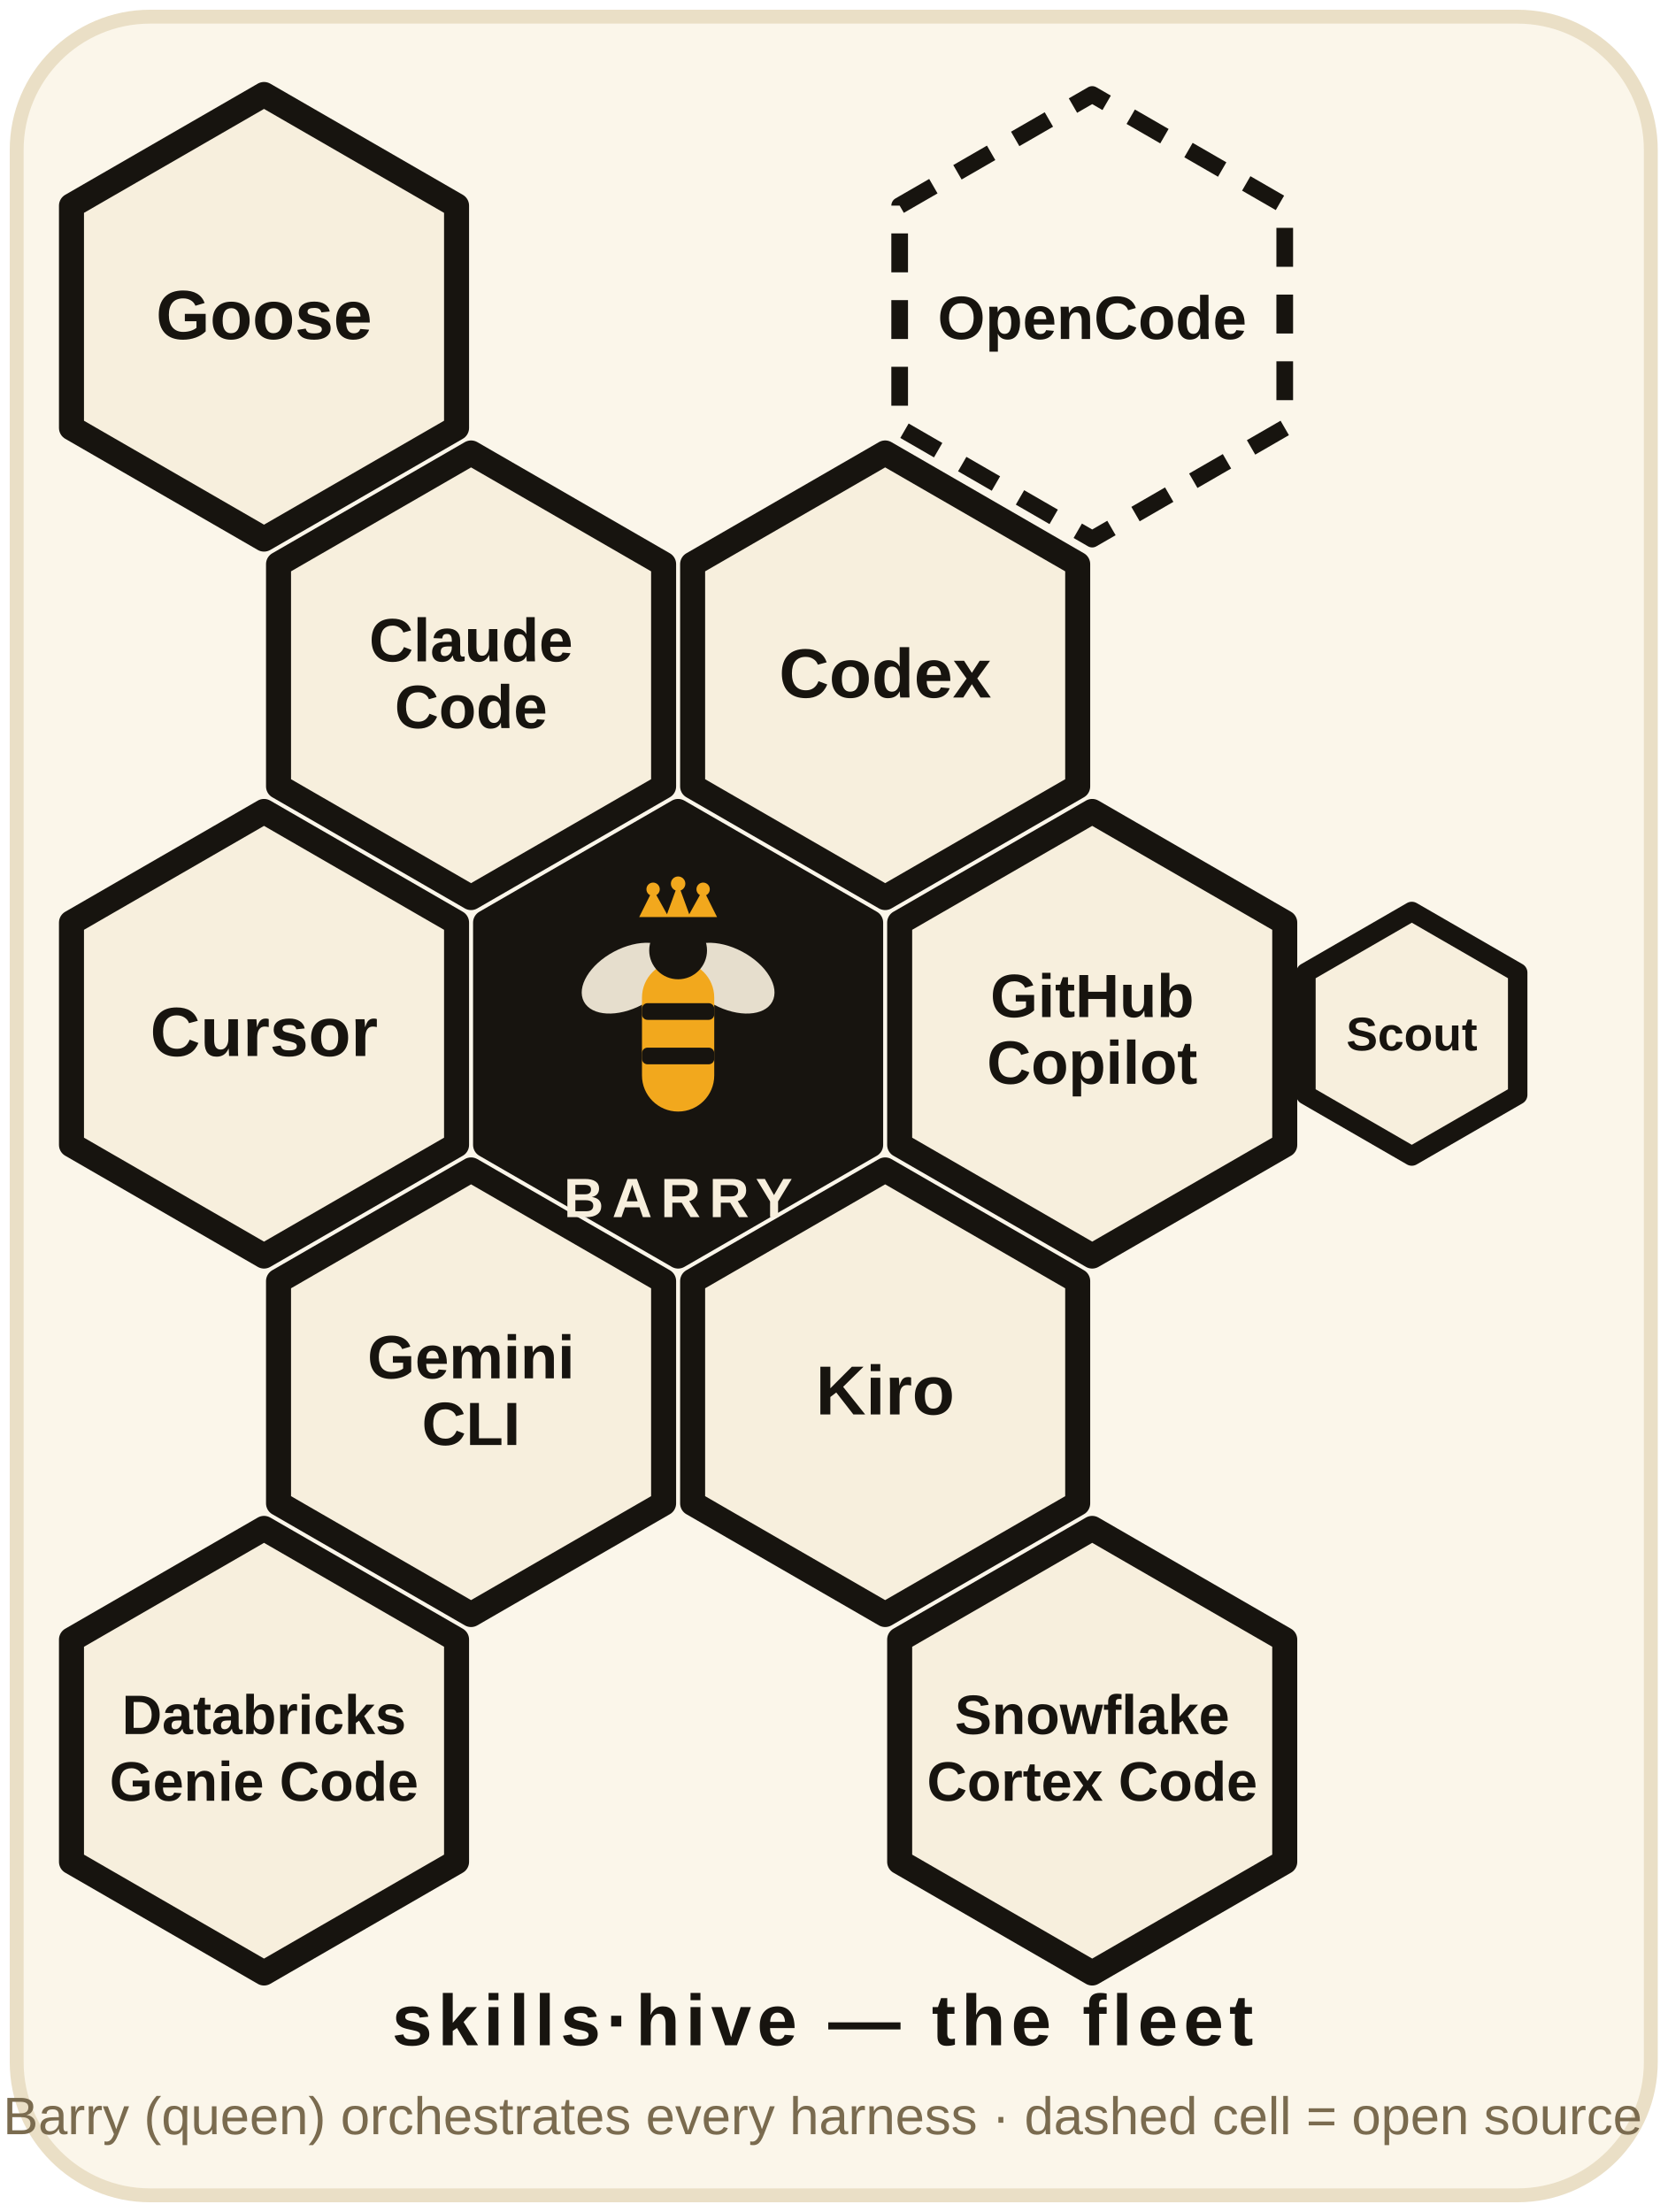
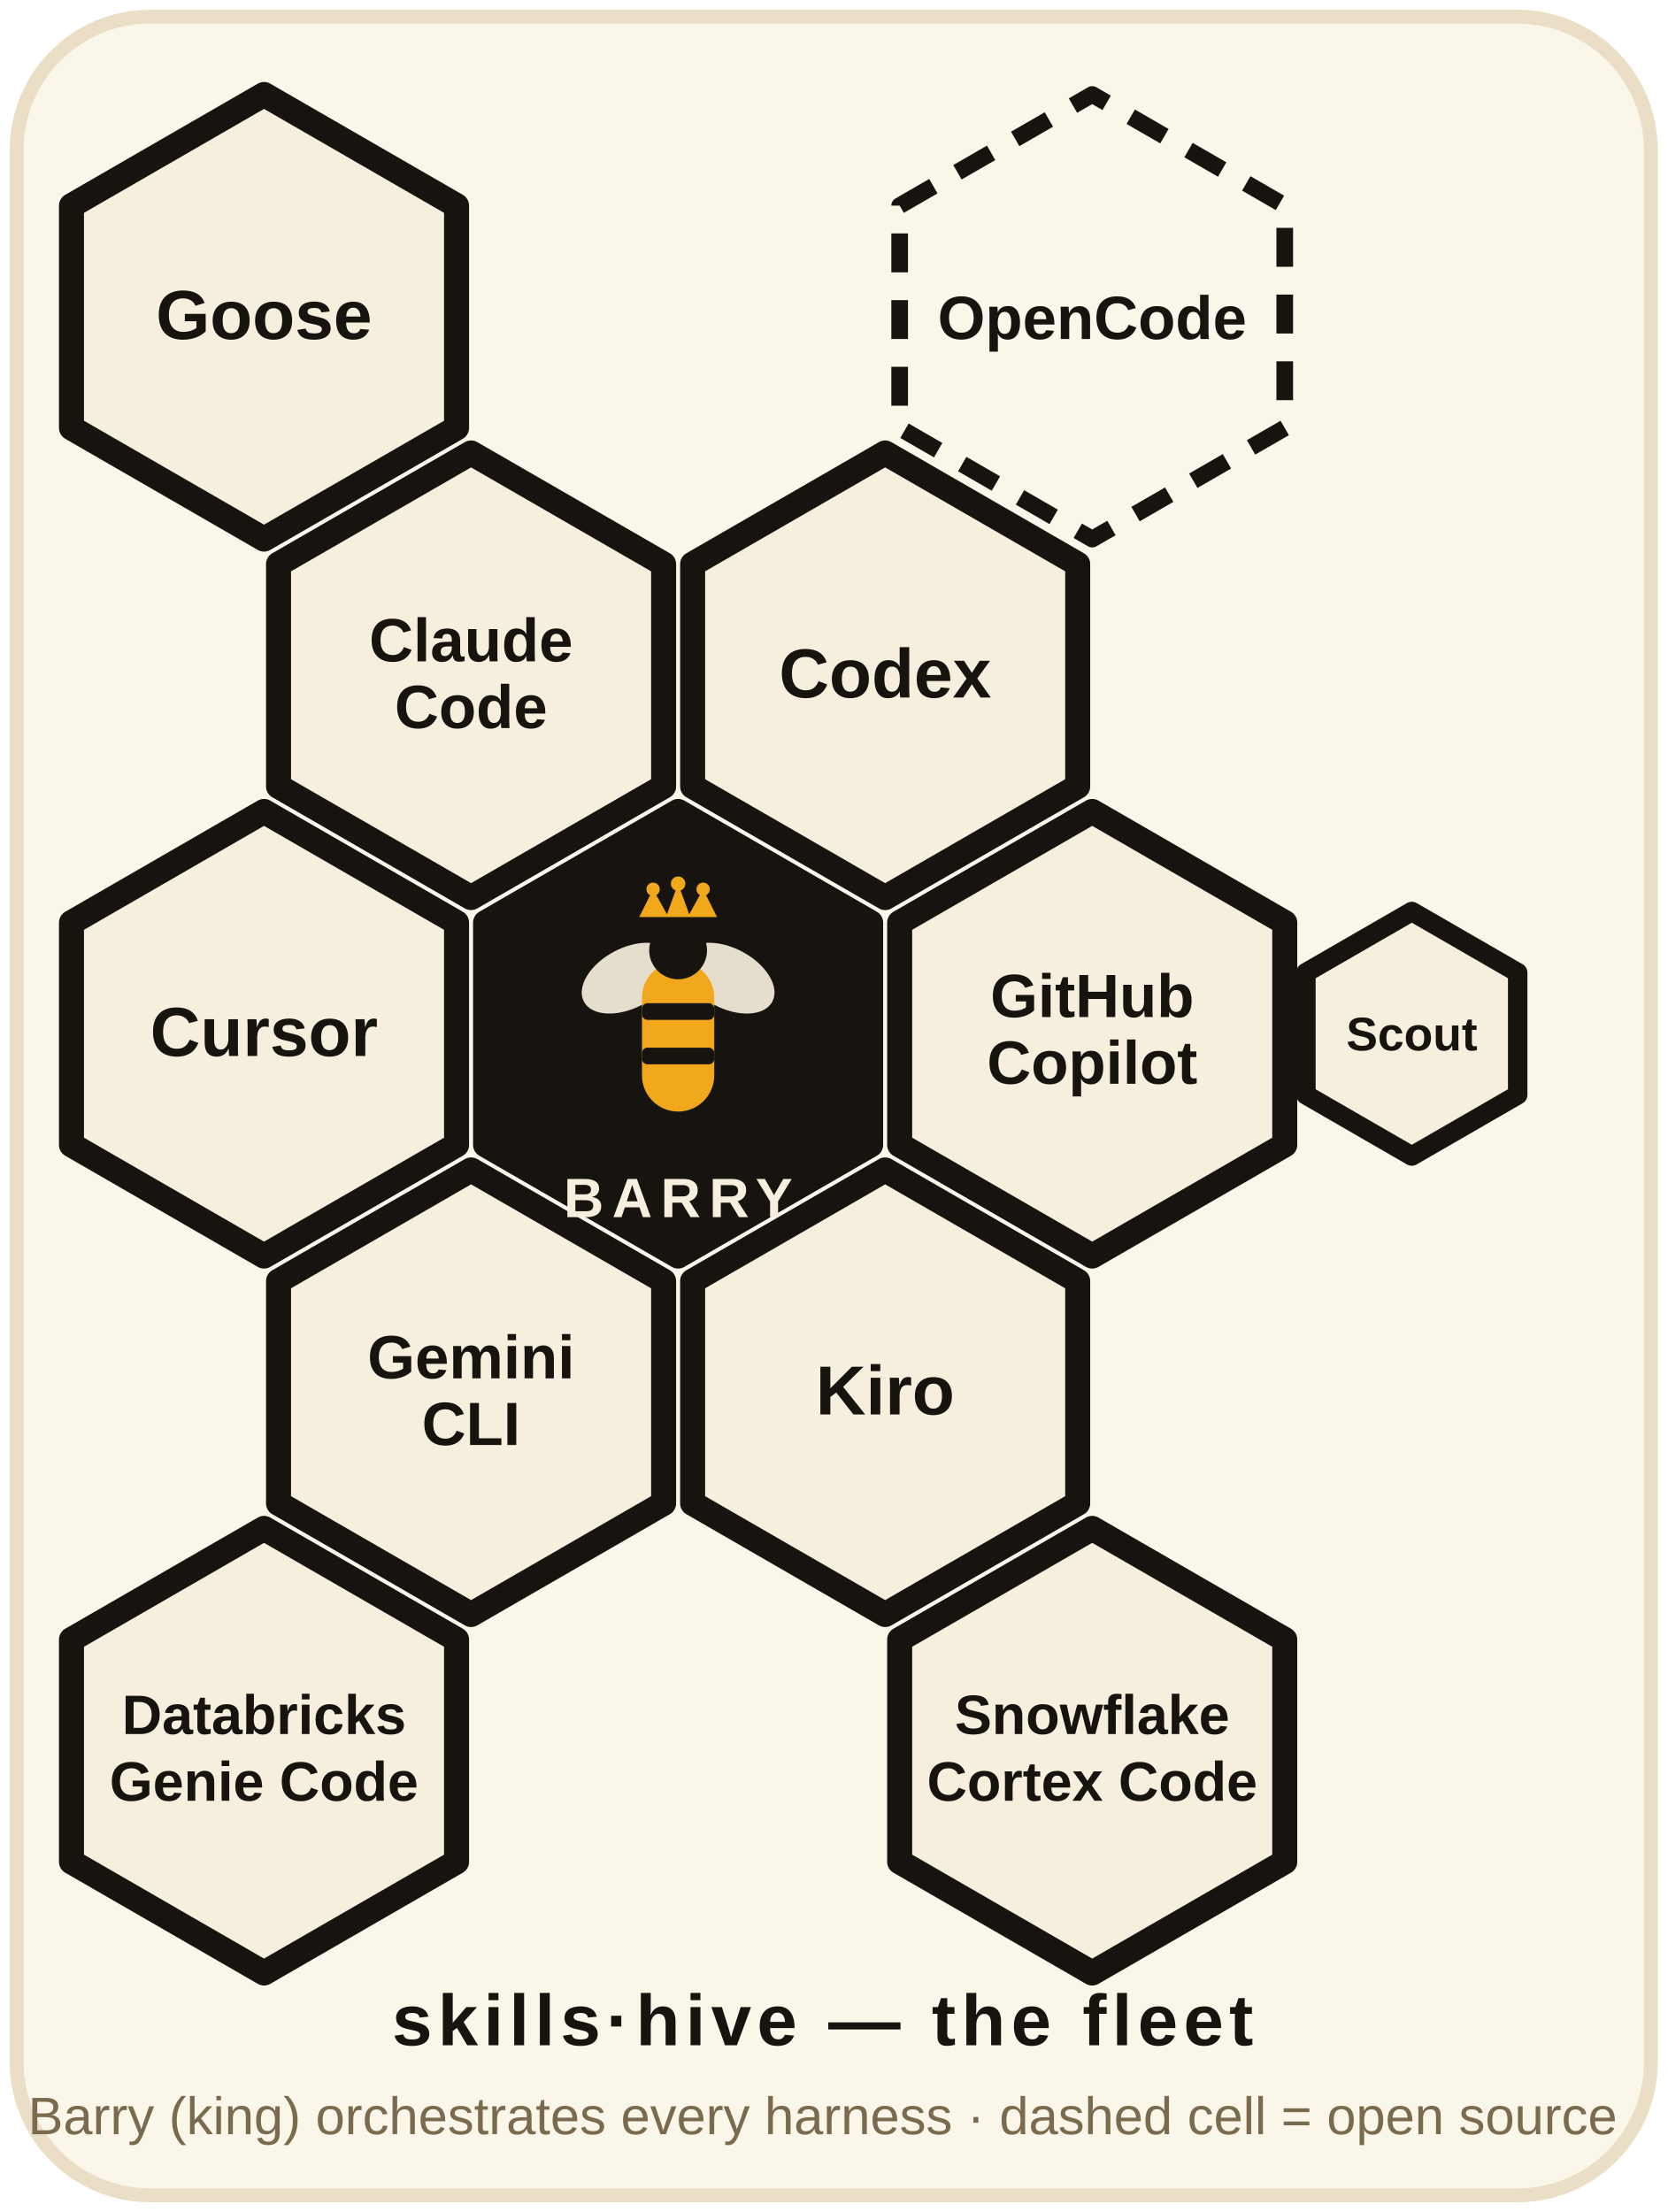
<svg xmlns="http://www.w3.org/2000/svg" viewBox="118 24 300 398" role="img" aria-label="skills-hive fleet map">
  <rect x="121" y="27" width="294" height="392" rx="24" fill="#FBF6EA" stroke="#EADFC6" stroke-width="2.5" />
  <rect x="347.5" y="206.5" width="9" height="7" rx="3" fill="#E1901A" />
  <g fill="#F7EFDD" stroke="#17140F" stroke-width="4.5" stroke-linejoin="round">
    <polygon transform="translate(202.75,145.5)" points="34.64,20 0,40 -34.64,20 -34.64,-20 0,-40 34.64,-20" />
    <polygon transform="translate(277.25,145.5)" points="34.64,20 0,40 -34.64,20 -34.64,-20 0,-40 34.64,-20" />
    <polygon transform="translate(314.5,210)" points="34.64,20 0,40 -34.64,20 -34.64,-20 0,-40 34.64,-20" />
    <polygon transform="translate(277.25,274.5)" points="34.64,20 0,40 -34.64,20 -34.64,-20 0,-40 34.64,-20" />
    <polygon transform="translate(202.75,274.5)" points="34.64,20 0,40 -34.64,20 -34.64,-20 0,-40 34.64,-20" />
    <polygon transform="translate(165.5,210)" points="34.64,20 0,40 -34.64,20 -34.64,-20 0,-40 34.64,-20" />
    <polygon transform="translate(165.5,81)" points="34.64,20 0,40 -34.64,20 -34.64,-20 0,-40 34.64,-20" />
    <polygon transform="translate(165.5,339)" points="34.64,20 0,40 -34.64,20 -34.64,-20 0,-40 34.64,-20" />
    <polygon transform="translate(314.5,339)" points="34.64,20 0,40 -34.64,20 -34.64,-20 0,-40 34.64,-20" />
  </g>
  <polygon transform="translate(372,210)" points="19.05,11 0,22 -19.05,11 -19.05,-11 0,-22 19.05,-11" fill="#F7EFDD" stroke="#17140F" stroke-width="3.5" stroke-linejoin="round" />
  <polygon transform="translate(314.5,81)" points="34.64,20 0,40 -34.64,20 -34.64,-20 0,-40 34.64,-20" fill="none" stroke="#17140F" stroke-width="3" stroke-linejoin="round" stroke-dasharray="7 5" />
  <polygon transform="translate(240,210)" points="34.64,20 0,40 -34.64,20 -34.64,-20 0,-40 34.64,-20" fill="#17140F" stroke="#17140F" stroke-width="4.5" stroke-linejoin="round" />
  <g font-family="'Poppins','Helvetica Neue',Arial,sans-serif" font-weight="700" fill="#17140F" text-anchor="middle">
    <text x="202.75" y="143" font-size="11">Claude</text>
    <text x="202.75" y="155" font-size="11">Code</text>
    <text x="277.25" y="149.5" font-size="12.5">Codex</text>
    <text x="314.5" y="207" font-size="11">GitHub</text>
    <text x="314.5" y="219" font-size="11">Copilot</text>
    <text x="277.25" y="278.5" font-size="12.5">Kiro</text>
    <text x="202.75" y="272" font-size="11">Gemini</text>
    <text x="202.75" y="284" font-size="11">CLI</text>
    <text x="165.5" y="214" font-size="12.5">Cursor</text>
    <text x="165.5" y="85" font-size="12.5">Goose</text>
    <text x="314.5" y="85" font-size="11">OpenCode</text>
    <text x="165.5" y="336" font-size="10">Databricks</text>
    <text x="165.5" y="348" font-size="10">Genie Code</text>
    <text x="314.5" y="336" font-size="10">Snowflake</text>
    <text x="314.5" y="348" font-size="10">Cortex Code</text>
    <text x="372" y="213" font-size="8.5">Scout</text>
  </g>
  <g transform="translate(115,80)">
    <ellipse cx="116" cy="120" rx="9" ry="5.4" fill="#F7EFDD" opacity="0.92" transform="rotate(-28 116 120)" />
    <ellipse cx="134" cy="120" rx="9" ry="5.4" fill="#F7EFDD" opacity="0.92" transform="rotate(28 134 120)" />
    <rect x="118.5" y="117" width="13" height="27" rx="6.5" fill="#F2A81D" />
    <rect x="118.5" y="124.5" width="13" height="3" rx="1" fill="#17140F" />
    <rect x="118.5" y="132.5" width="13" height="3" rx="1" fill="#17140F" />
    <circle cx="125" cy="115" r="5.2" fill="#17140F" />
    <path d="M118,109 L120.5,104 L123,108.5 L125,103 L127,108.5 L129.5,104 L132,109 Z" fill="#F2A81D" />
    <circle cx="120.5" cy="104" r="1.2" fill="#F2A81D" />
    <circle cx="125" cy="103" r="1.3" fill="#F2A81D" />
    <circle cx="129.5" cy="104" r="1.2" fill="#F2A81D" />
  </g>
  <text x="240" y="243" font-family="'Poppins','Helvetica Neue',Arial,sans-serif" font-size="10" font-weight="700" letter-spacing="1.5" fill="#F7EFDD" text-anchor="middle">BARRY</text>
  <text x="266" y="392" font-family="'Poppins','Helvetica Neue',Arial,sans-serif" font-size="13" font-weight="800" letter-spacing="1" fill="#17140F" text-anchor="middle">skills·hive — the fleet</text>
-   <text x="266" y="408" font-family="'Poppins','Helvetica Neue',Arial,sans-serif" font-size="9.5" font-weight="500" fill="#7A6B4F" text-anchor="middle">Barry (queen) orchestrates every harness · dashed cell = open source</text>
+   <text x="266" y="408" font-family="'Poppins','Helvetica Neue',Arial,sans-serif" font-size="9.5" font-weight="500" fill="#7A6B4F" text-anchor="middle">Barry (king) orchestrates every harness · dashed cell = open source</text>
</svg>
